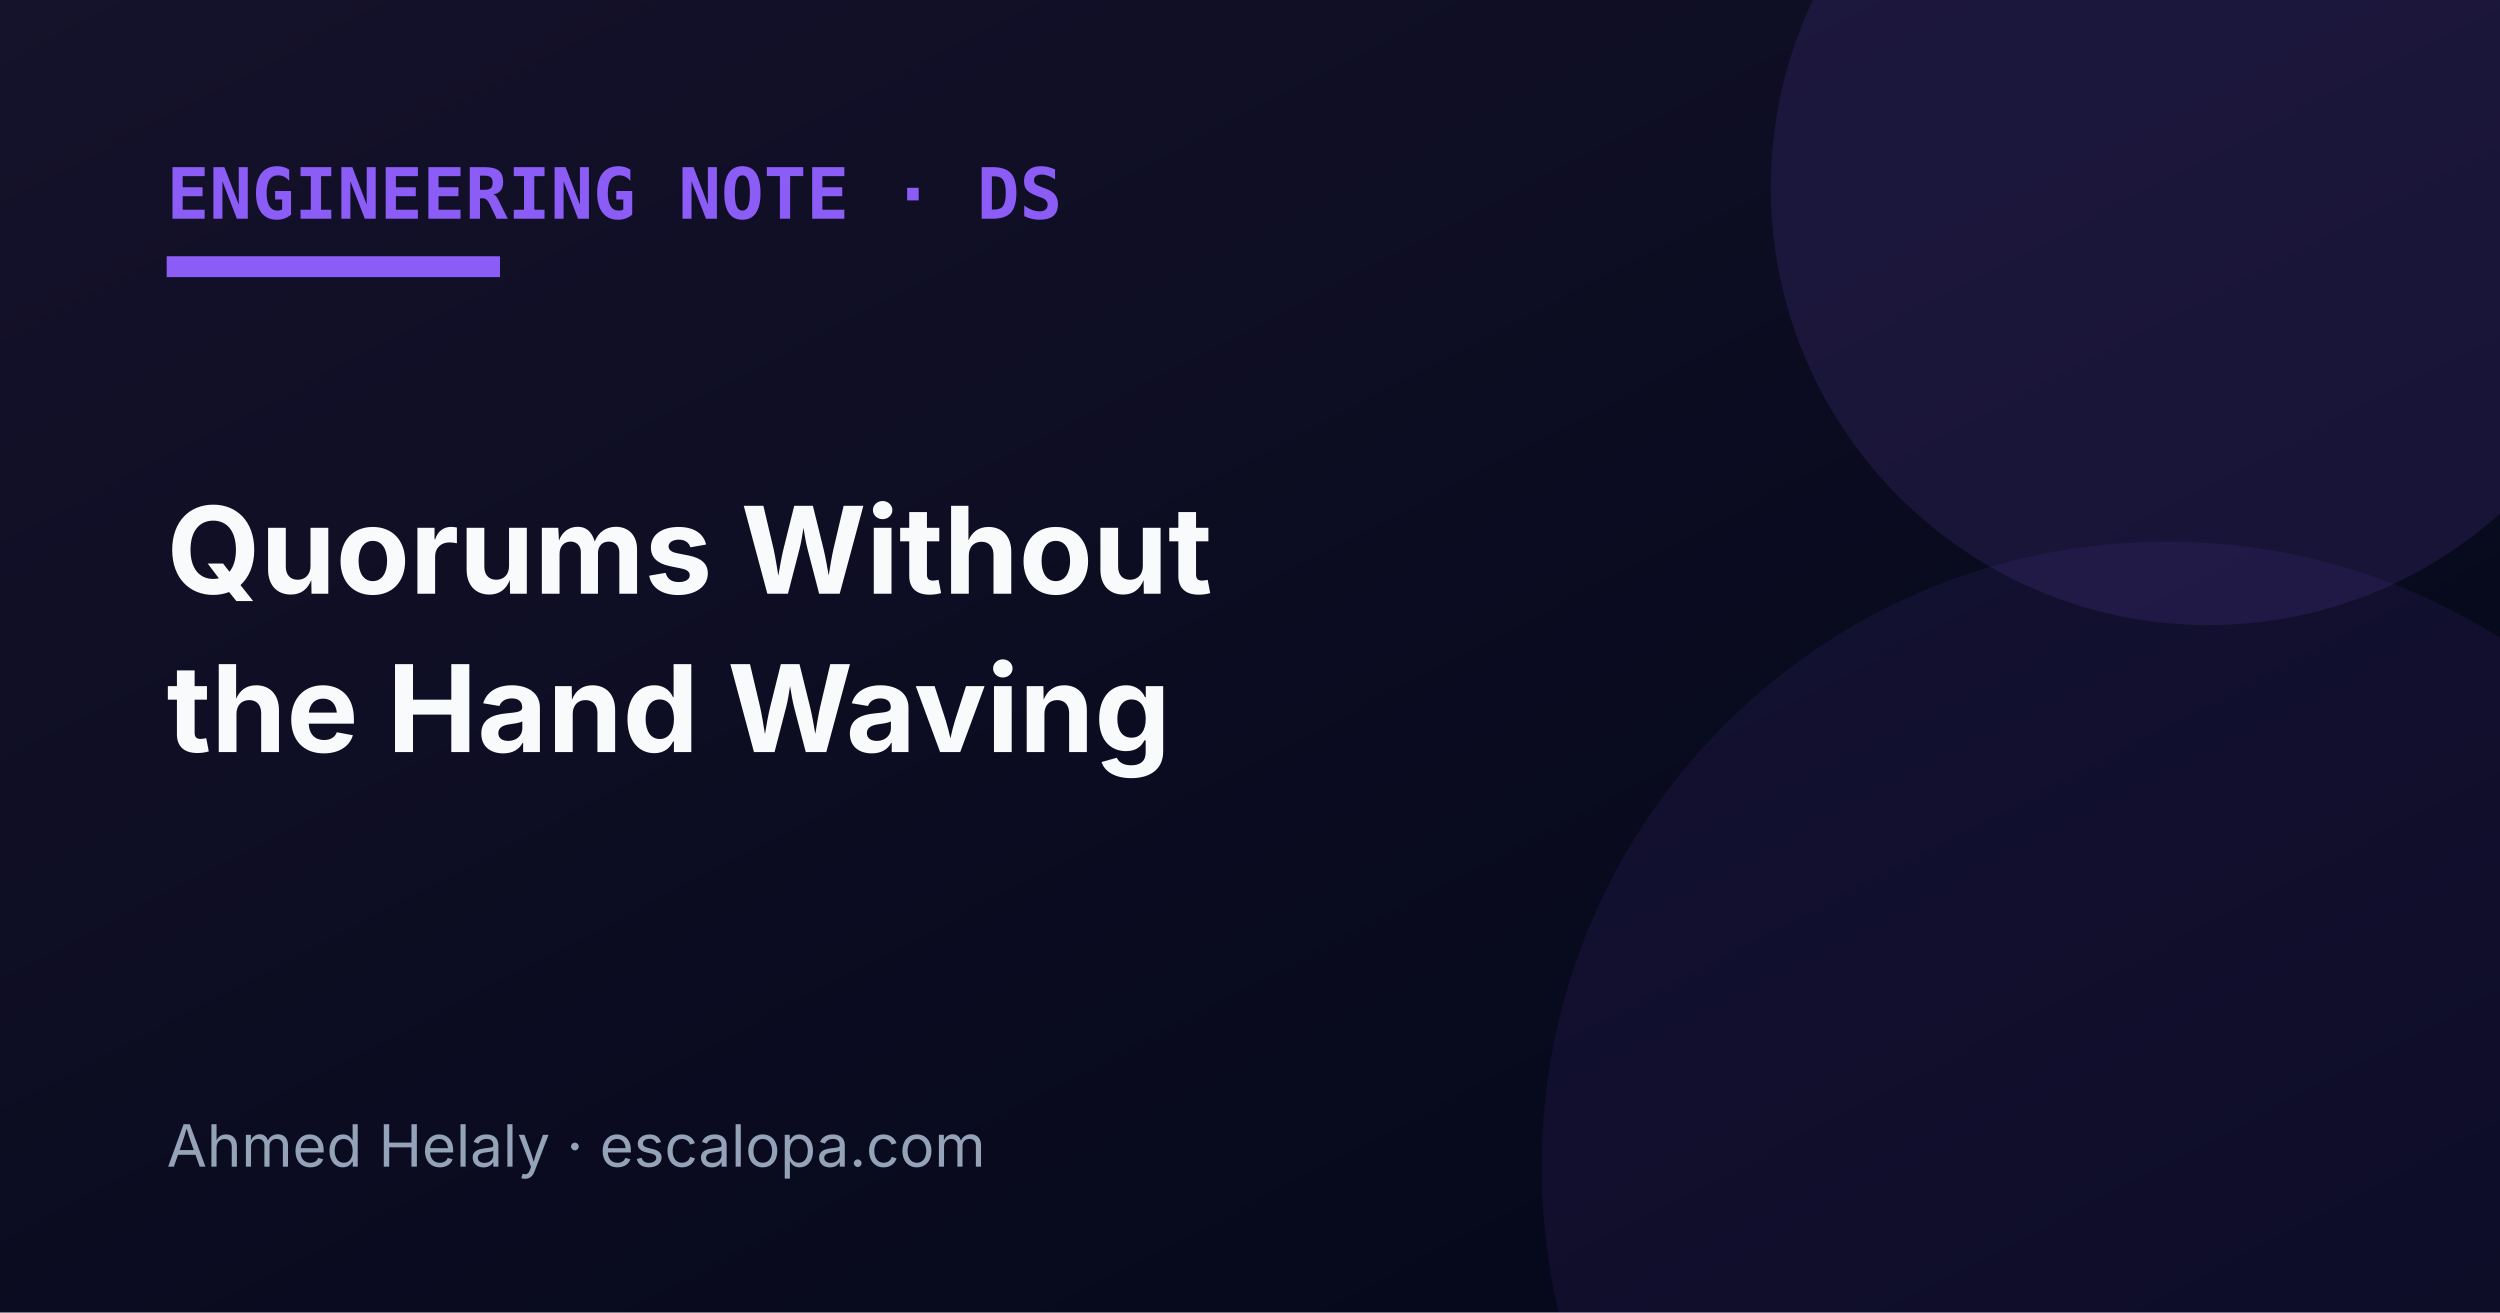
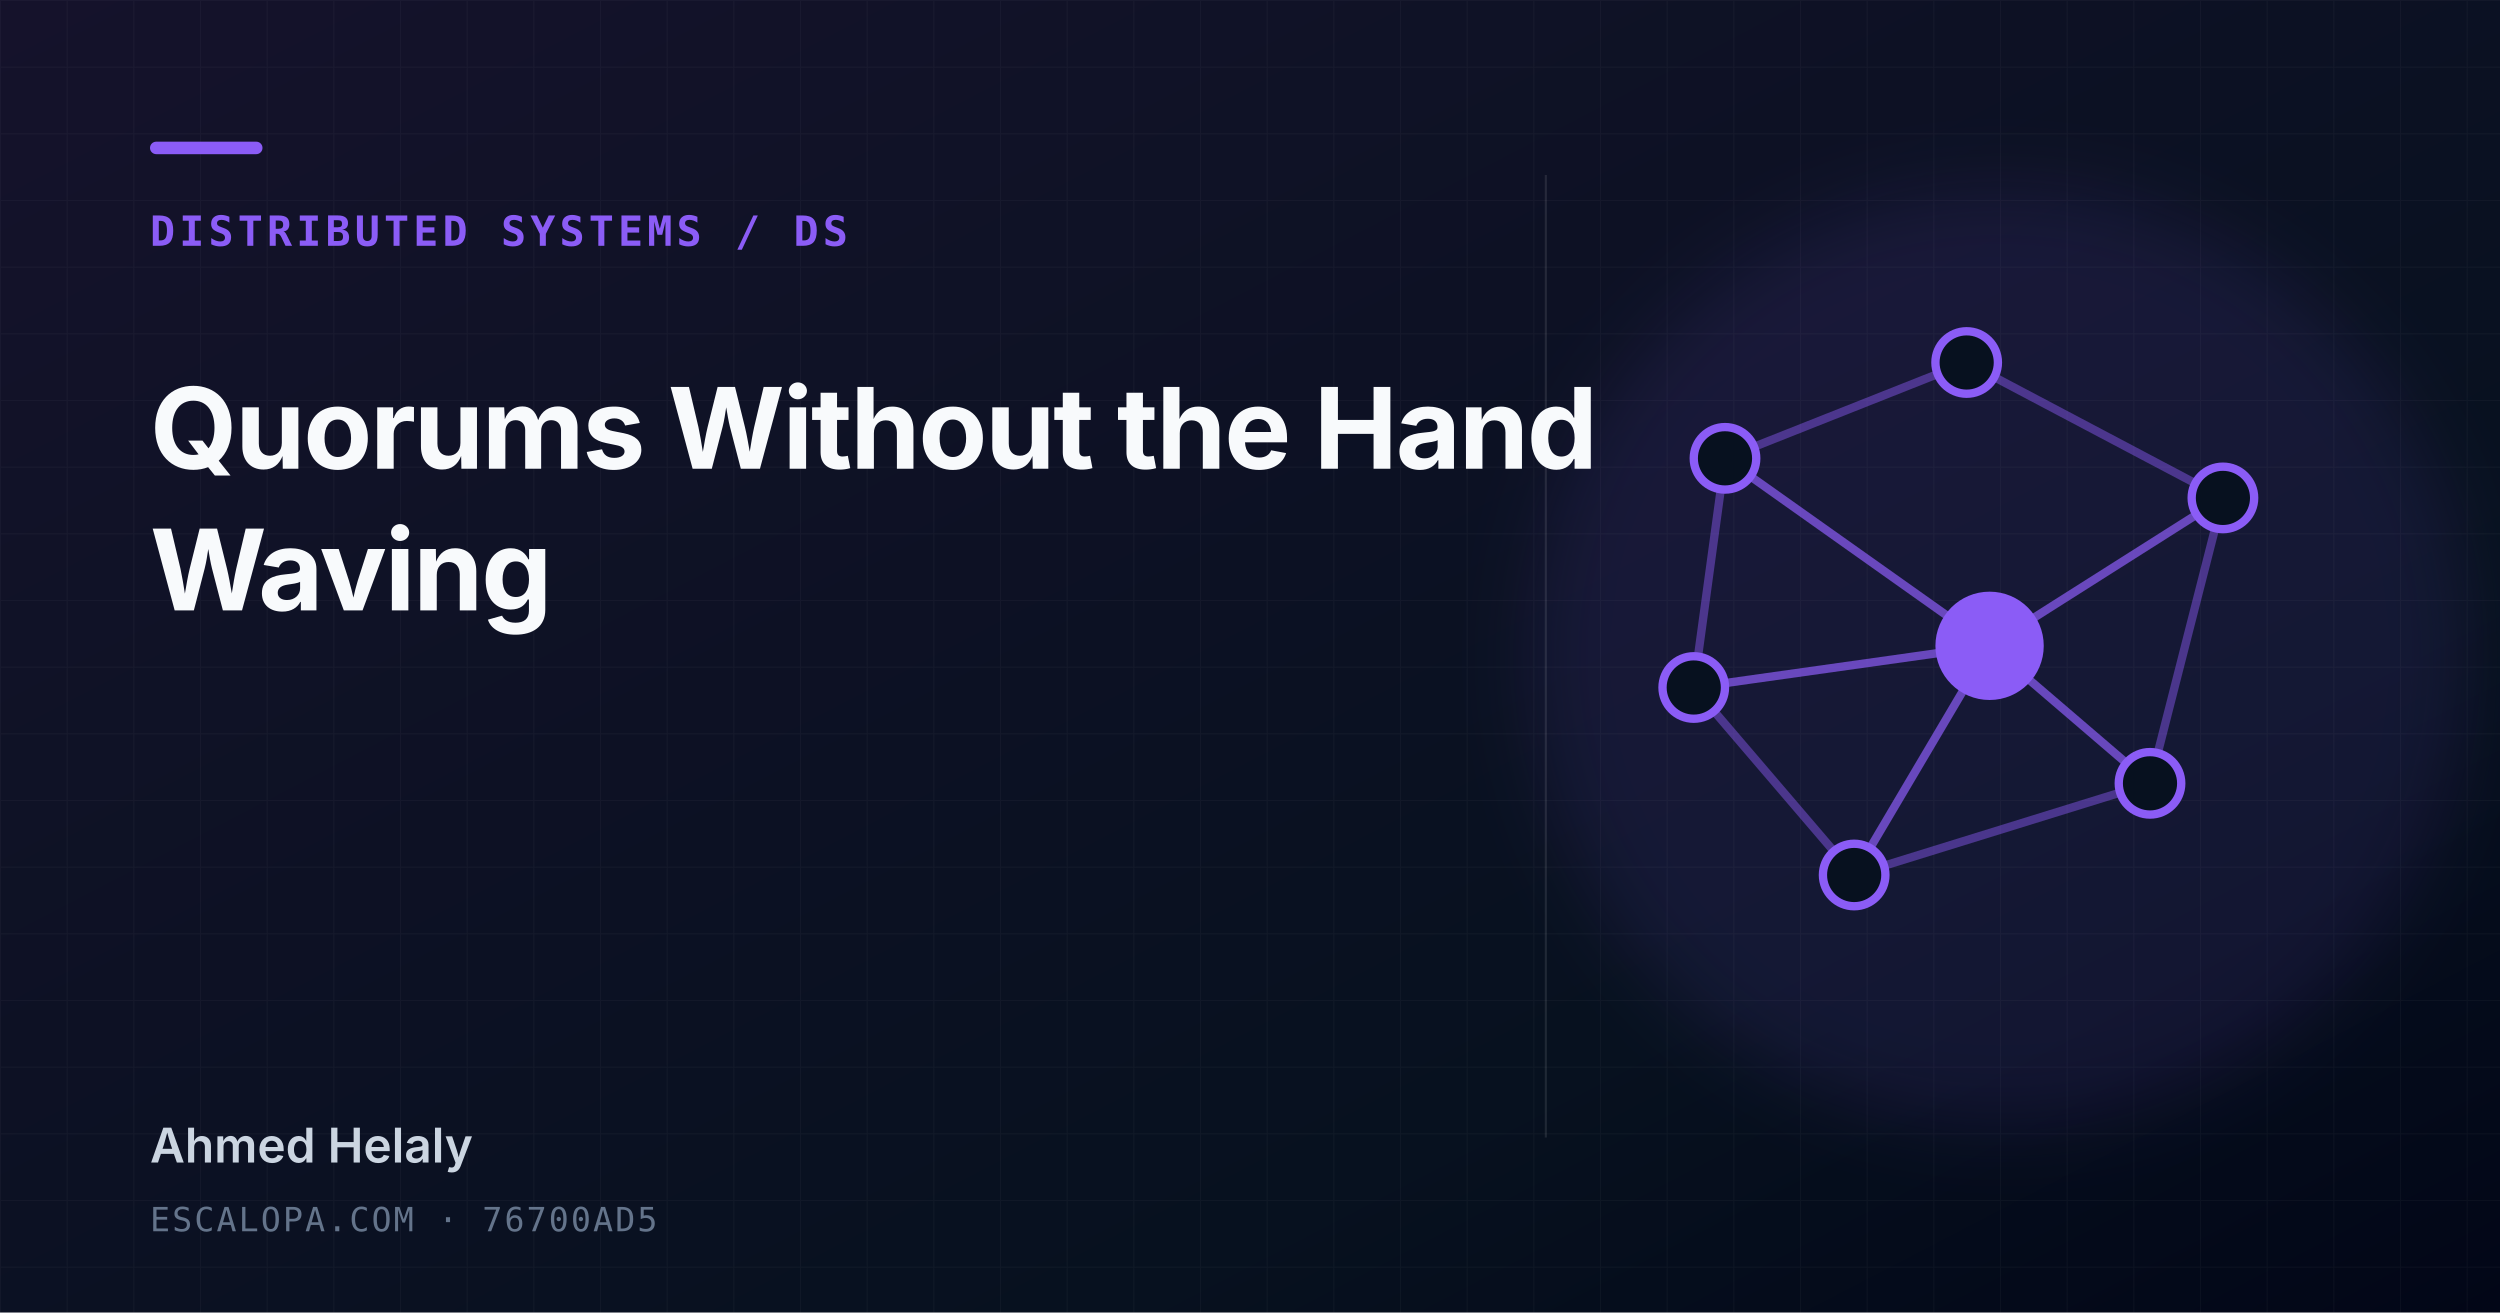
<svg xmlns="http://www.w3.org/2000/svg" width="1200" height="630" viewBox="0 0 1200 630" role="img" aria-label="Quorums Without the Hand Waving">
  <defs>
    <linearGradient id="g" x1="0" y1="0" x2="1" y2="1">
      <stop stop-color="#15122b" />
+       <stop offset=".72" stop-color="#07111f" />
      <stop offset="1" stop-color="#020617" />
    </linearGradient>
+     <pattern id="grid" width="32" height="32" patternUnits="userSpaceOnUse">
+       <path d="M32 0H0v32" fill="none" stroke="#fff" stroke-width="1" opacity=".035" />
+     </pattern>
+     <filter id="glow">
+       <feGaussianBlur stdDeviation="18" />
+     </filter>
  </defs>
  <rect width="1200" height="630" fill="url(#g)" />
-   <circle cx="1060" cy="90" r="210" fill="#8b5cf6" opacity=".12" />
-   <circle cx="1040" cy="560" r="300" fill="#8b5cf6" opacity=".08" />
-   <path d="M80 128h160" stroke="#8b5cf6" stroke-width="10" />
-   <text x="80" y="105" fill="#8b5cf6" font-family="ui-monospace,monospace" font-size="34" font-weight="700">ENGINEERING NOTE · DS</text>
-   <text x="80" y="285" fill="#f8fafc" font-family="Inter,Arial,sans-serif" font-size="58" font-weight="700">
-     <tspan x="80">Quorums Without</tspan>
-     <tspan x="80" dy="76">the Hand Waving</tspan>
+   <rect width="1200" height="630" fill="url(#grid)" />
+   <circle cx="960" cy="315" r="225" fill="#8b5cf6" opacity=".10" filter="url(#glow)" />
+   <path d="M742 84v462" stroke="#fff" stroke-width="1" opacity=".1" />
+   <rect x="72" y="68" width="54" height="6" rx="3" fill="#8b5cf6" />
+   <text x="72" y="118" fill="#8b5cf6" font-family="ui-monospace,SFMono-Regular,monospace" font-size="20" font-weight="700" letter-spacing="2">DISTRIBUTED SYSTEMS / DS</text>
+   <text x="72" y="225" fill="#f8fafc" font-family="Inter,Arial,sans-serif" font-size="54" font-weight="720" letter-spacing="-1">
+     <tspan x="72" dy="0">Quorums Without the Hand</tspan>
+     <tspan x="72" dy="68">Waving</tspan>
  </text>
-   <text x="80" y="560" fill="#94a3b8" font-family="Inter,Arial,sans-serif" font-size="28">Ahmed Helaly · escalopa.com</text>
+   <g fill="#07111f" stroke="#8b5cf6" stroke-width="4">
+     <path d="M828 220 944 174 1067 239 1032 376 890 420 813 330Z" fill="none" opacity=".45" />
+     <path d="M828 220 955 310 1067 239M955 310 1032 376M955 310 890 420M813 330 955 310" fill="none" opacity=".7" />
+     <circle cx="828" cy="220" r="15" />
+     <circle cx="944" cy="174" r="15" />
+     <circle cx="1067" cy="239" r="15" />
+     <circle cx="1032" cy="376" r="15" />
+     <circle cx="890" cy="420" r="15" />
+     <circle cx="813" cy="330" r="15" />
+     <circle cx="955" cy="310" r="24" fill="#8b5cf6" />
+   </g>
+   <text x="72" y="558" fill="#cbd5e1" font-family="Inter,Arial,sans-serif" font-size="23" font-weight="600">Ahmed Helaly</text>
+   <text x="72" y="591" fill="#64748b" font-family="ui-monospace,SFMono-Regular,monospace" font-size="16" letter-spacing="1">ESCALOPA.COM  ·  76700AD5</text>
</svg>
